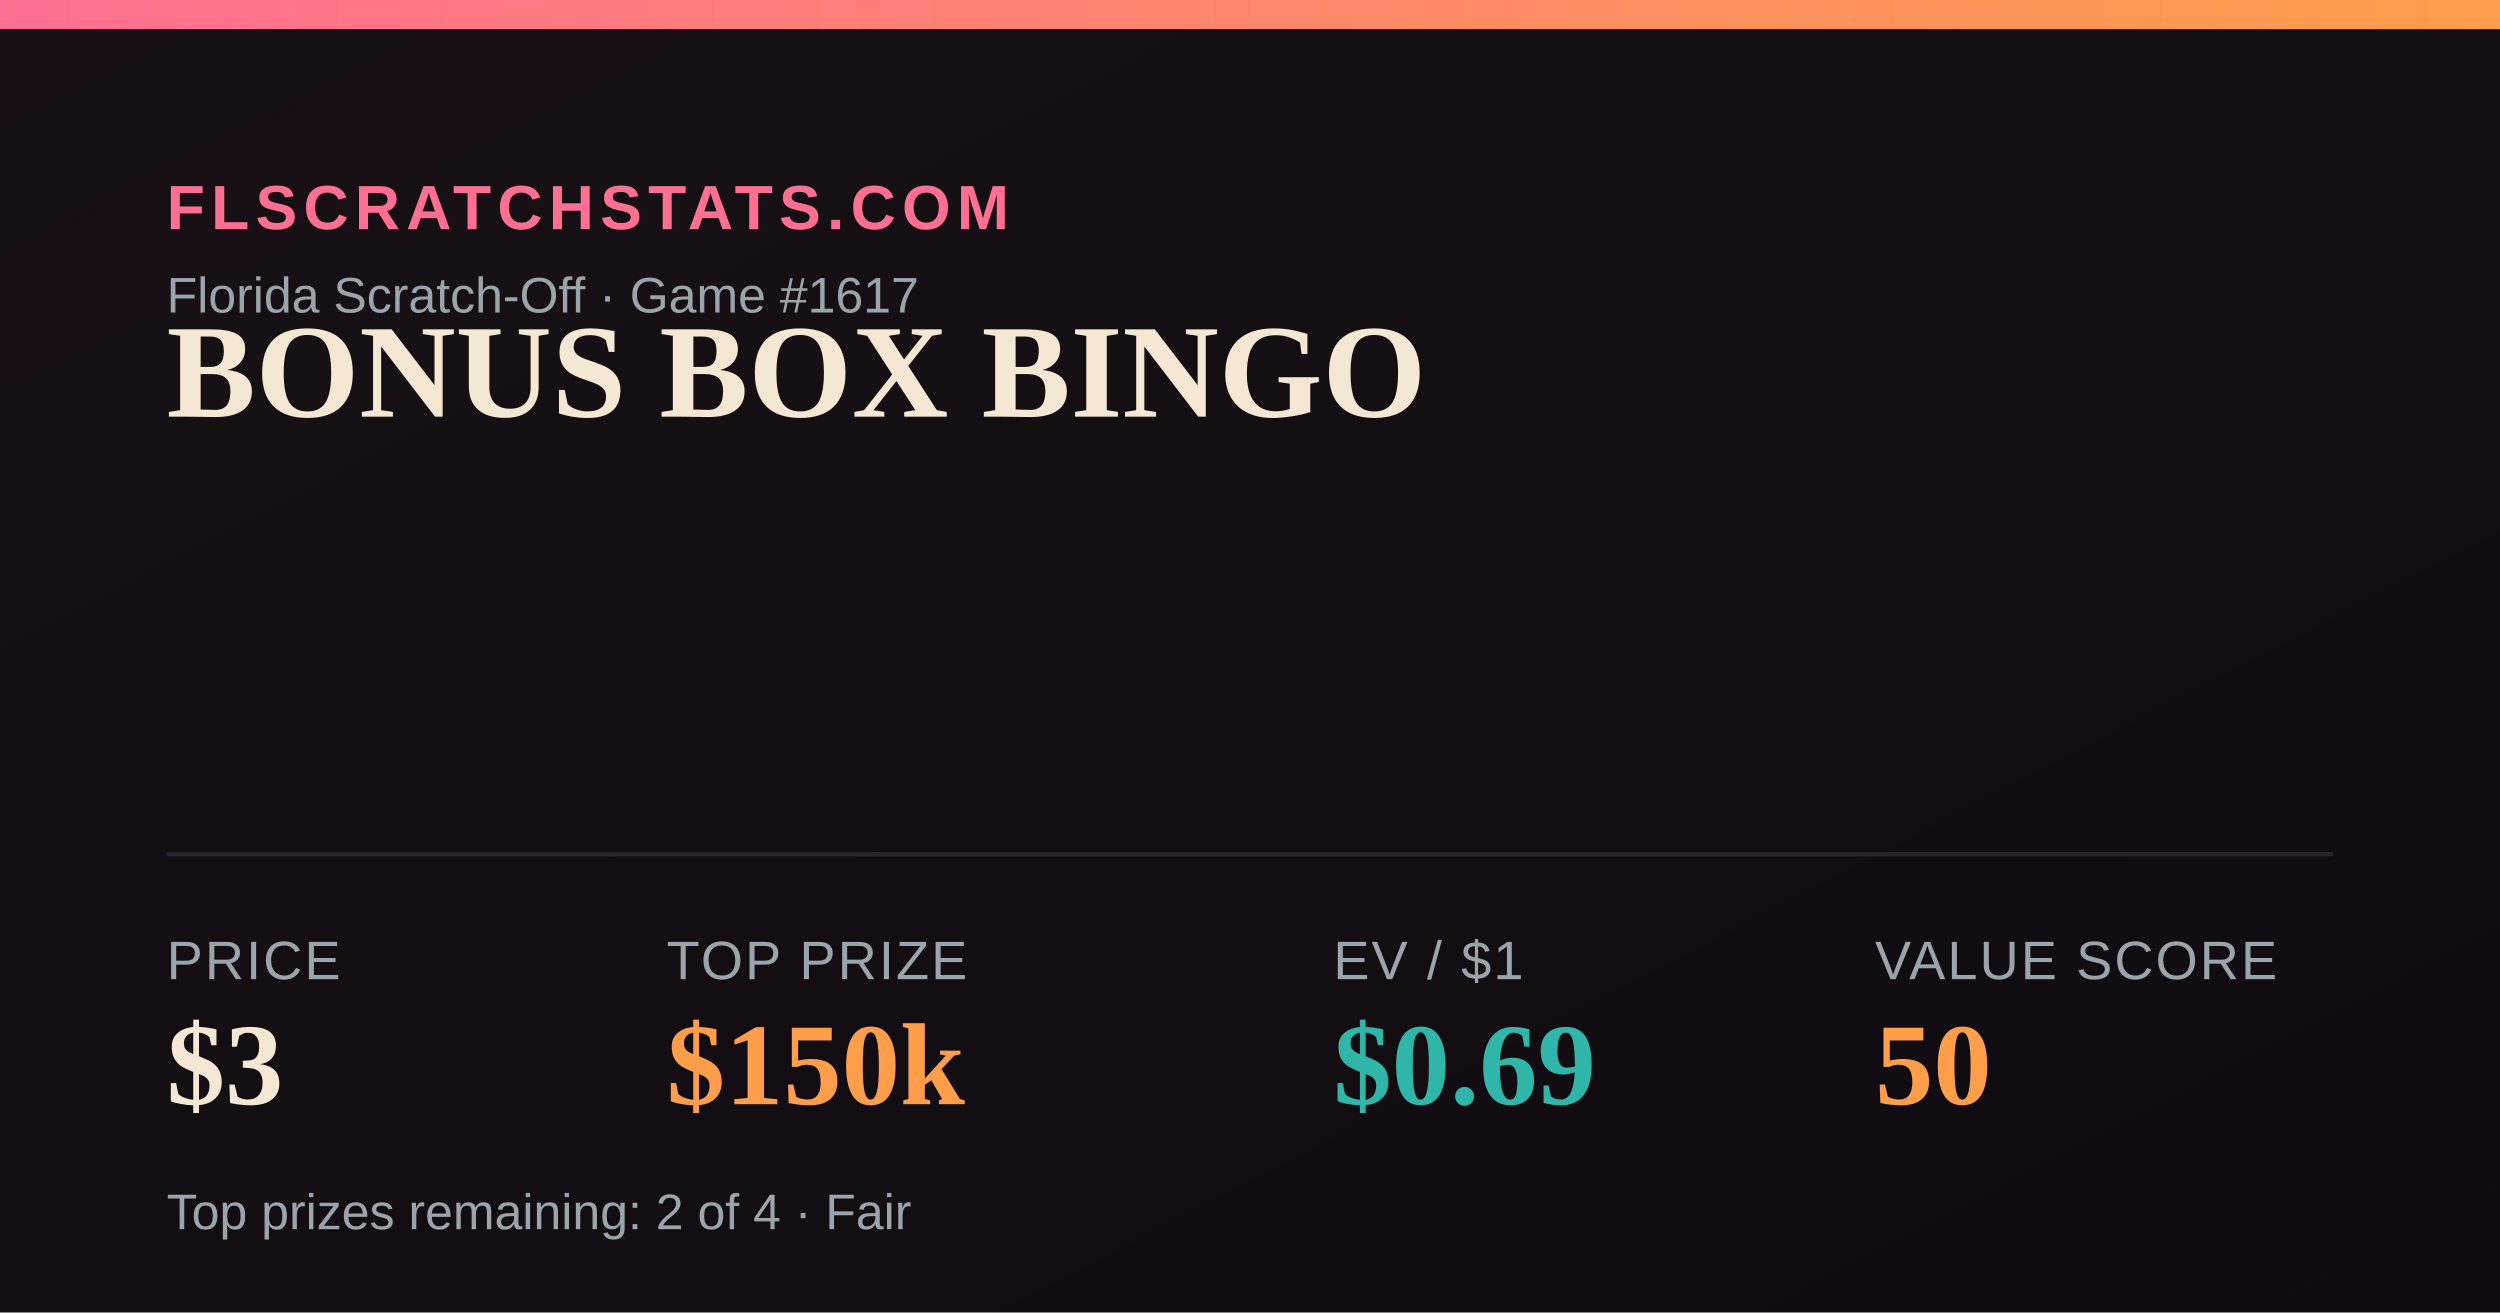
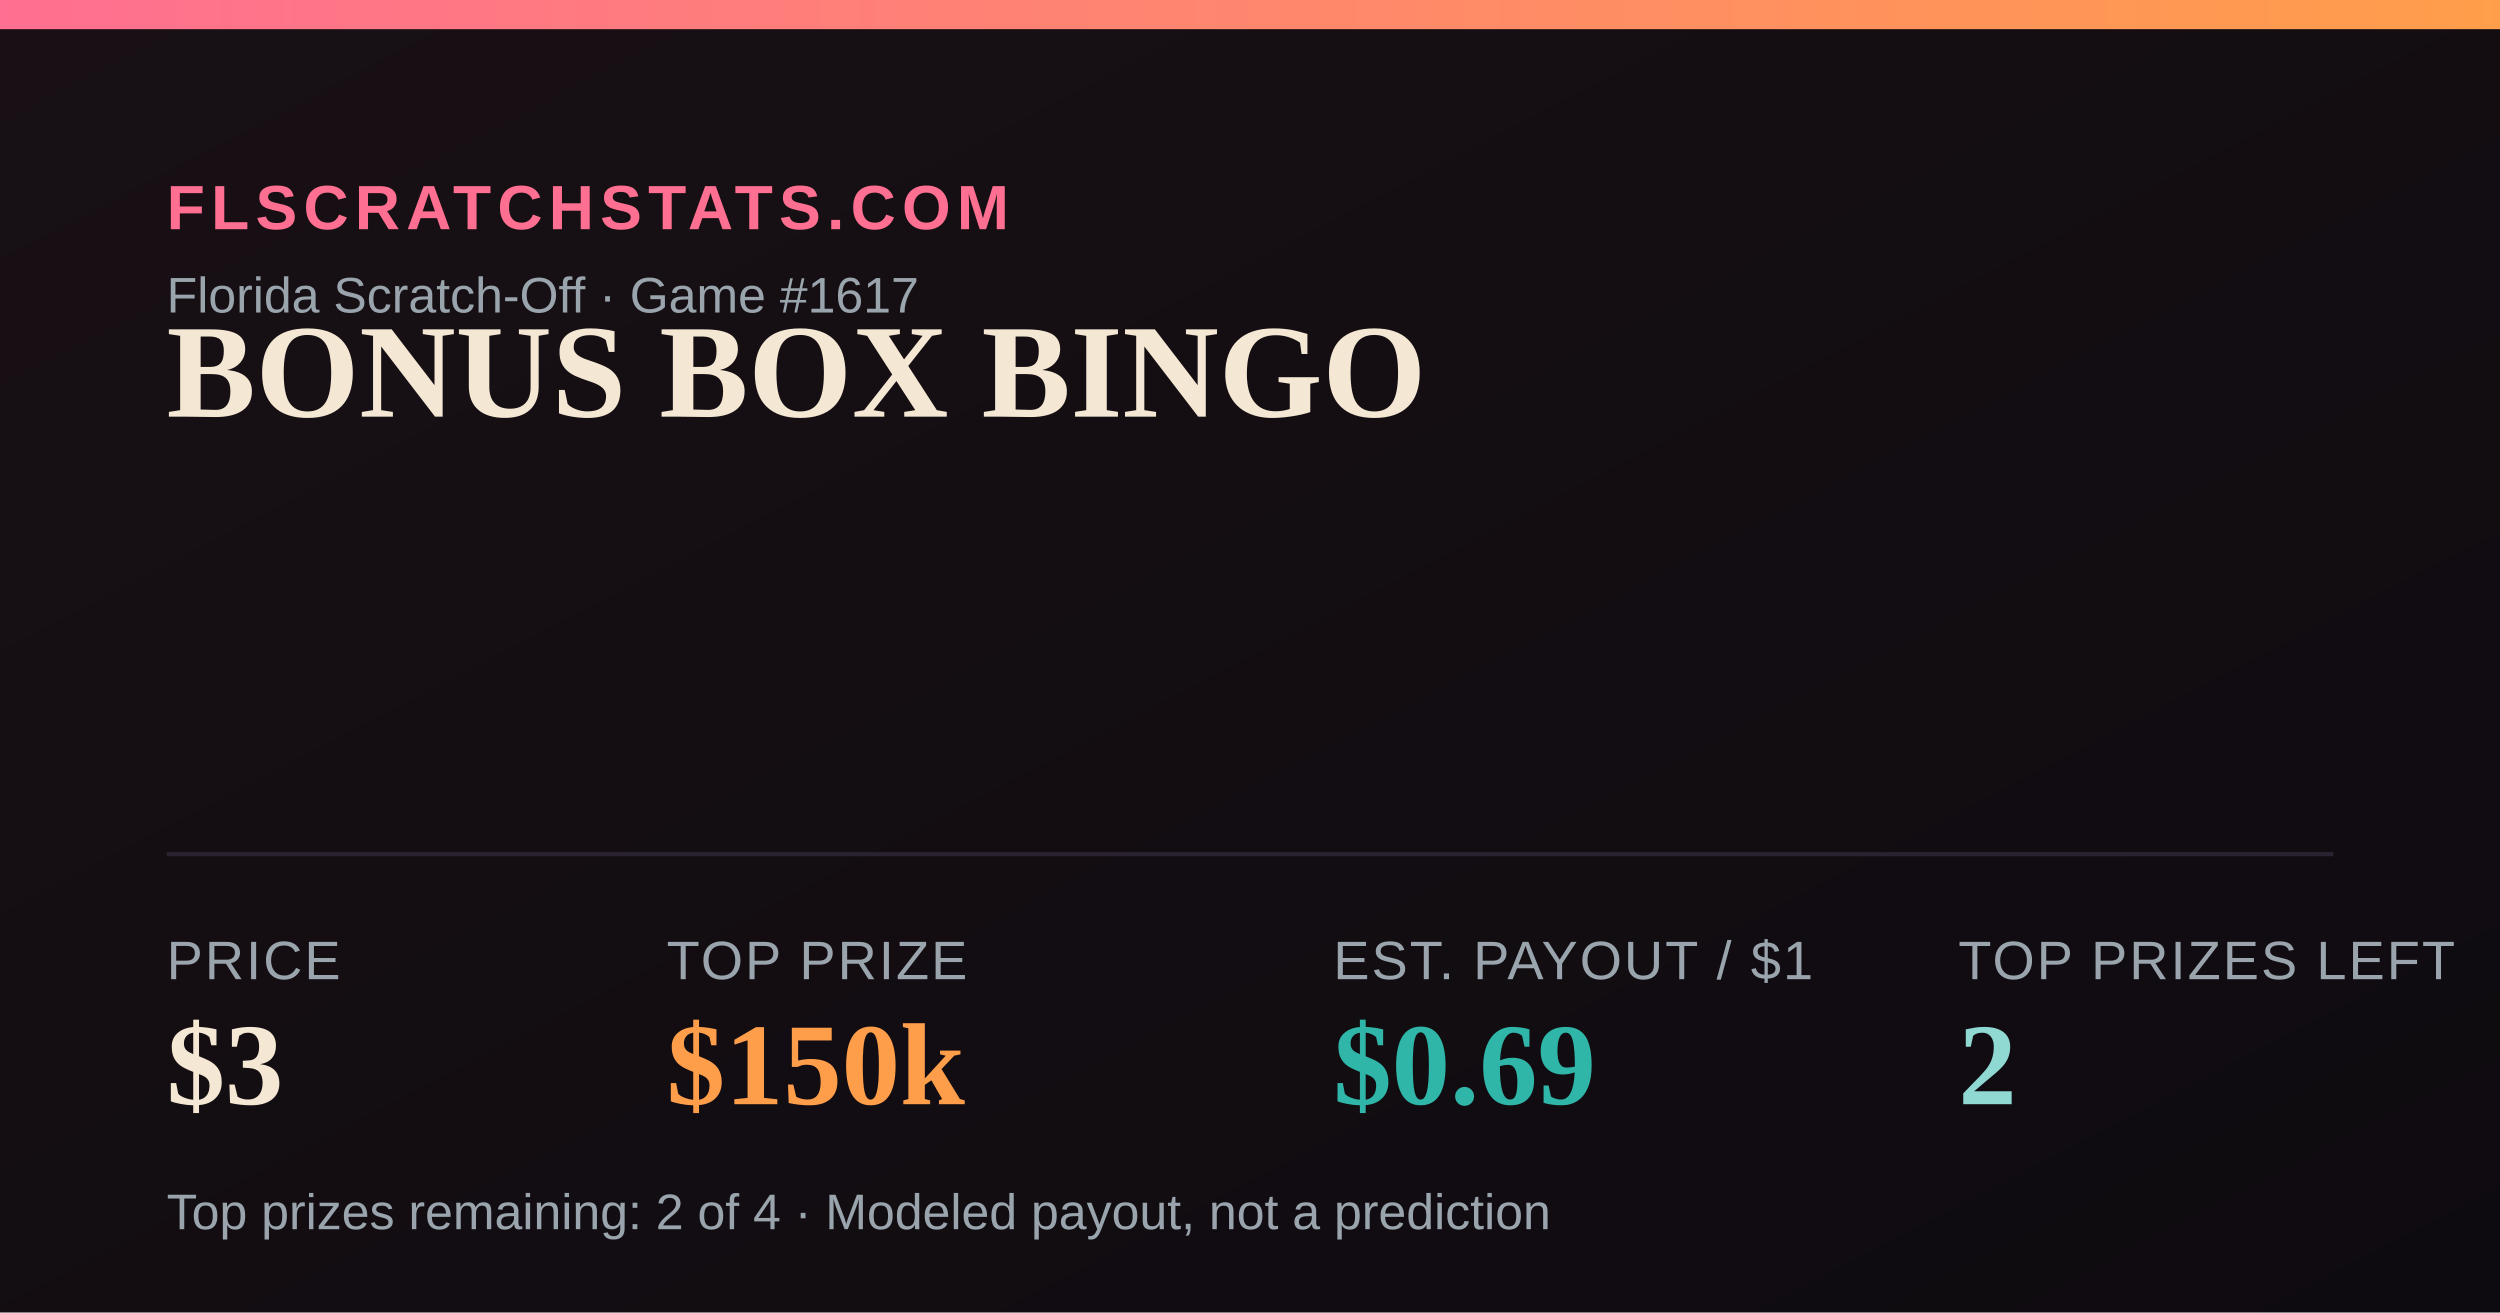
<svg xmlns="http://www.w3.org/2000/svg" width="1200" height="630" viewBox="0 0 1200 630">
  <defs>
    <linearGradient id="bg" x1="0" y1="0" x2="1" y2="1">
      <stop offset="0" stop-color="#181014" />
      <stop offset="1" stop-color="#0e0b10" />
    </linearGradient>
    <linearGradient id="accent" x1="0" y1="0" x2="1" y2="0">
      <stop offset="0" stop-color="#FF6F91" />
      <stop offset="1" stop-color="#FF9E4A" />
    </linearGradient>
  </defs>
  <rect width="1200" height="630" fill="url(#bg)" />
  <rect x="0" y="0" width="1200" height="14" fill="url(#accent)" />
  <text x="80" y="110" font-family="Arial,Helvetica,sans-serif" font-size="30" fill="#FF6F91" letter-spacing="3" font-weight="700">FLSCRATCHSTATS.COM</text>
  <text x="80" y="150" font-family="Arial,Helvetica,sans-serif" font-size="24" fill="#9aa4ad">Florida Scratch-Off · Game #1617</text>
  <text x="80" y="200" font-family="Georgia,'Times New Roman',serif" font-size="64" font-weight="700" fill="#F4E7D3">BONUS BOX BINGO</text>
  <line x1="80" y1="410" x2="1120" y2="410" stroke="#2a2230" stroke-width="2" />
  <text x="80" y="470" font-family="Arial,Helvetica,sans-serif" font-size="26" fill="#9aa4ad" letter-spacing="1">PRICE</text>
  <text x="80" y="530" font-family="Georgia,'Times New Roman',serif" font-size="56" font-weight="700" fill="#F4E7D3">$3</text>
  <text x="320" y="470" font-family="Arial,Helvetica,sans-serif" font-size="26" fill="#9aa4ad" letter-spacing="1">TOP PRIZE</text>
  <text x="320" y="530" font-family="Georgia,'Times New Roman',serif" font-size="56" font-weight="700" fill="#FF9E4A">$150k</text>
-   <text x="640" y="470" font-family="Arial,Helvetica,sans-serif" font-size="26" fill="#9aa4ad" letter-spacing="1">EV / $1</text>
+   <text x="640" y="470" font-family="Arial,Helvetica,sans-serif" font-size="26" fill="#9aa4ad" letter-spacing="1">EST. PAYOUT / $1</text>
  <text x="640" y="530" font-family="Georgia,'Times New Roman',serif" font-size="56" font-weight="700" fill="#2FB6A8">$0.69</text>
-   <text x="900" y="470" font-family="Arial,Helvetica,sans-serif" font-size="26" fill="#9aa4ad" letter-spacing="1">VALUE SCORE</text>
-   <text x="900" y="530" font-family="Georgia,'Times New Roman',serif" font-size="56" font-weight="700" fill="#FF9E4A">50</text>
-   <text x="80" y="590" font-family="Arial,Helvetica,sans-serif" font-size="24" fill="#9aa4ad">Top prizes remaining: 2 of 4 · Fair</text>
+   <text x="940" y="470" font-family="Arial,Helvetica,sans-serif" font-size="26" fill="#9aa4ad" letter-spacing="1">TOP PRIZES LEFT</text>
+   <text x="940" y="530" font-family="Georgia,'Times New Roman',serif" font-size="56" font-weight="700" fill="#8FD9D2">2</text>
+   <text x="80" y="590" font-family="Arial,Helvetica,sans-serif" font-size="24" fill="#9aa4ad">Top prizes remaining: 2 of 4 · Modeled payout, not a prediction</text>
</svg>
